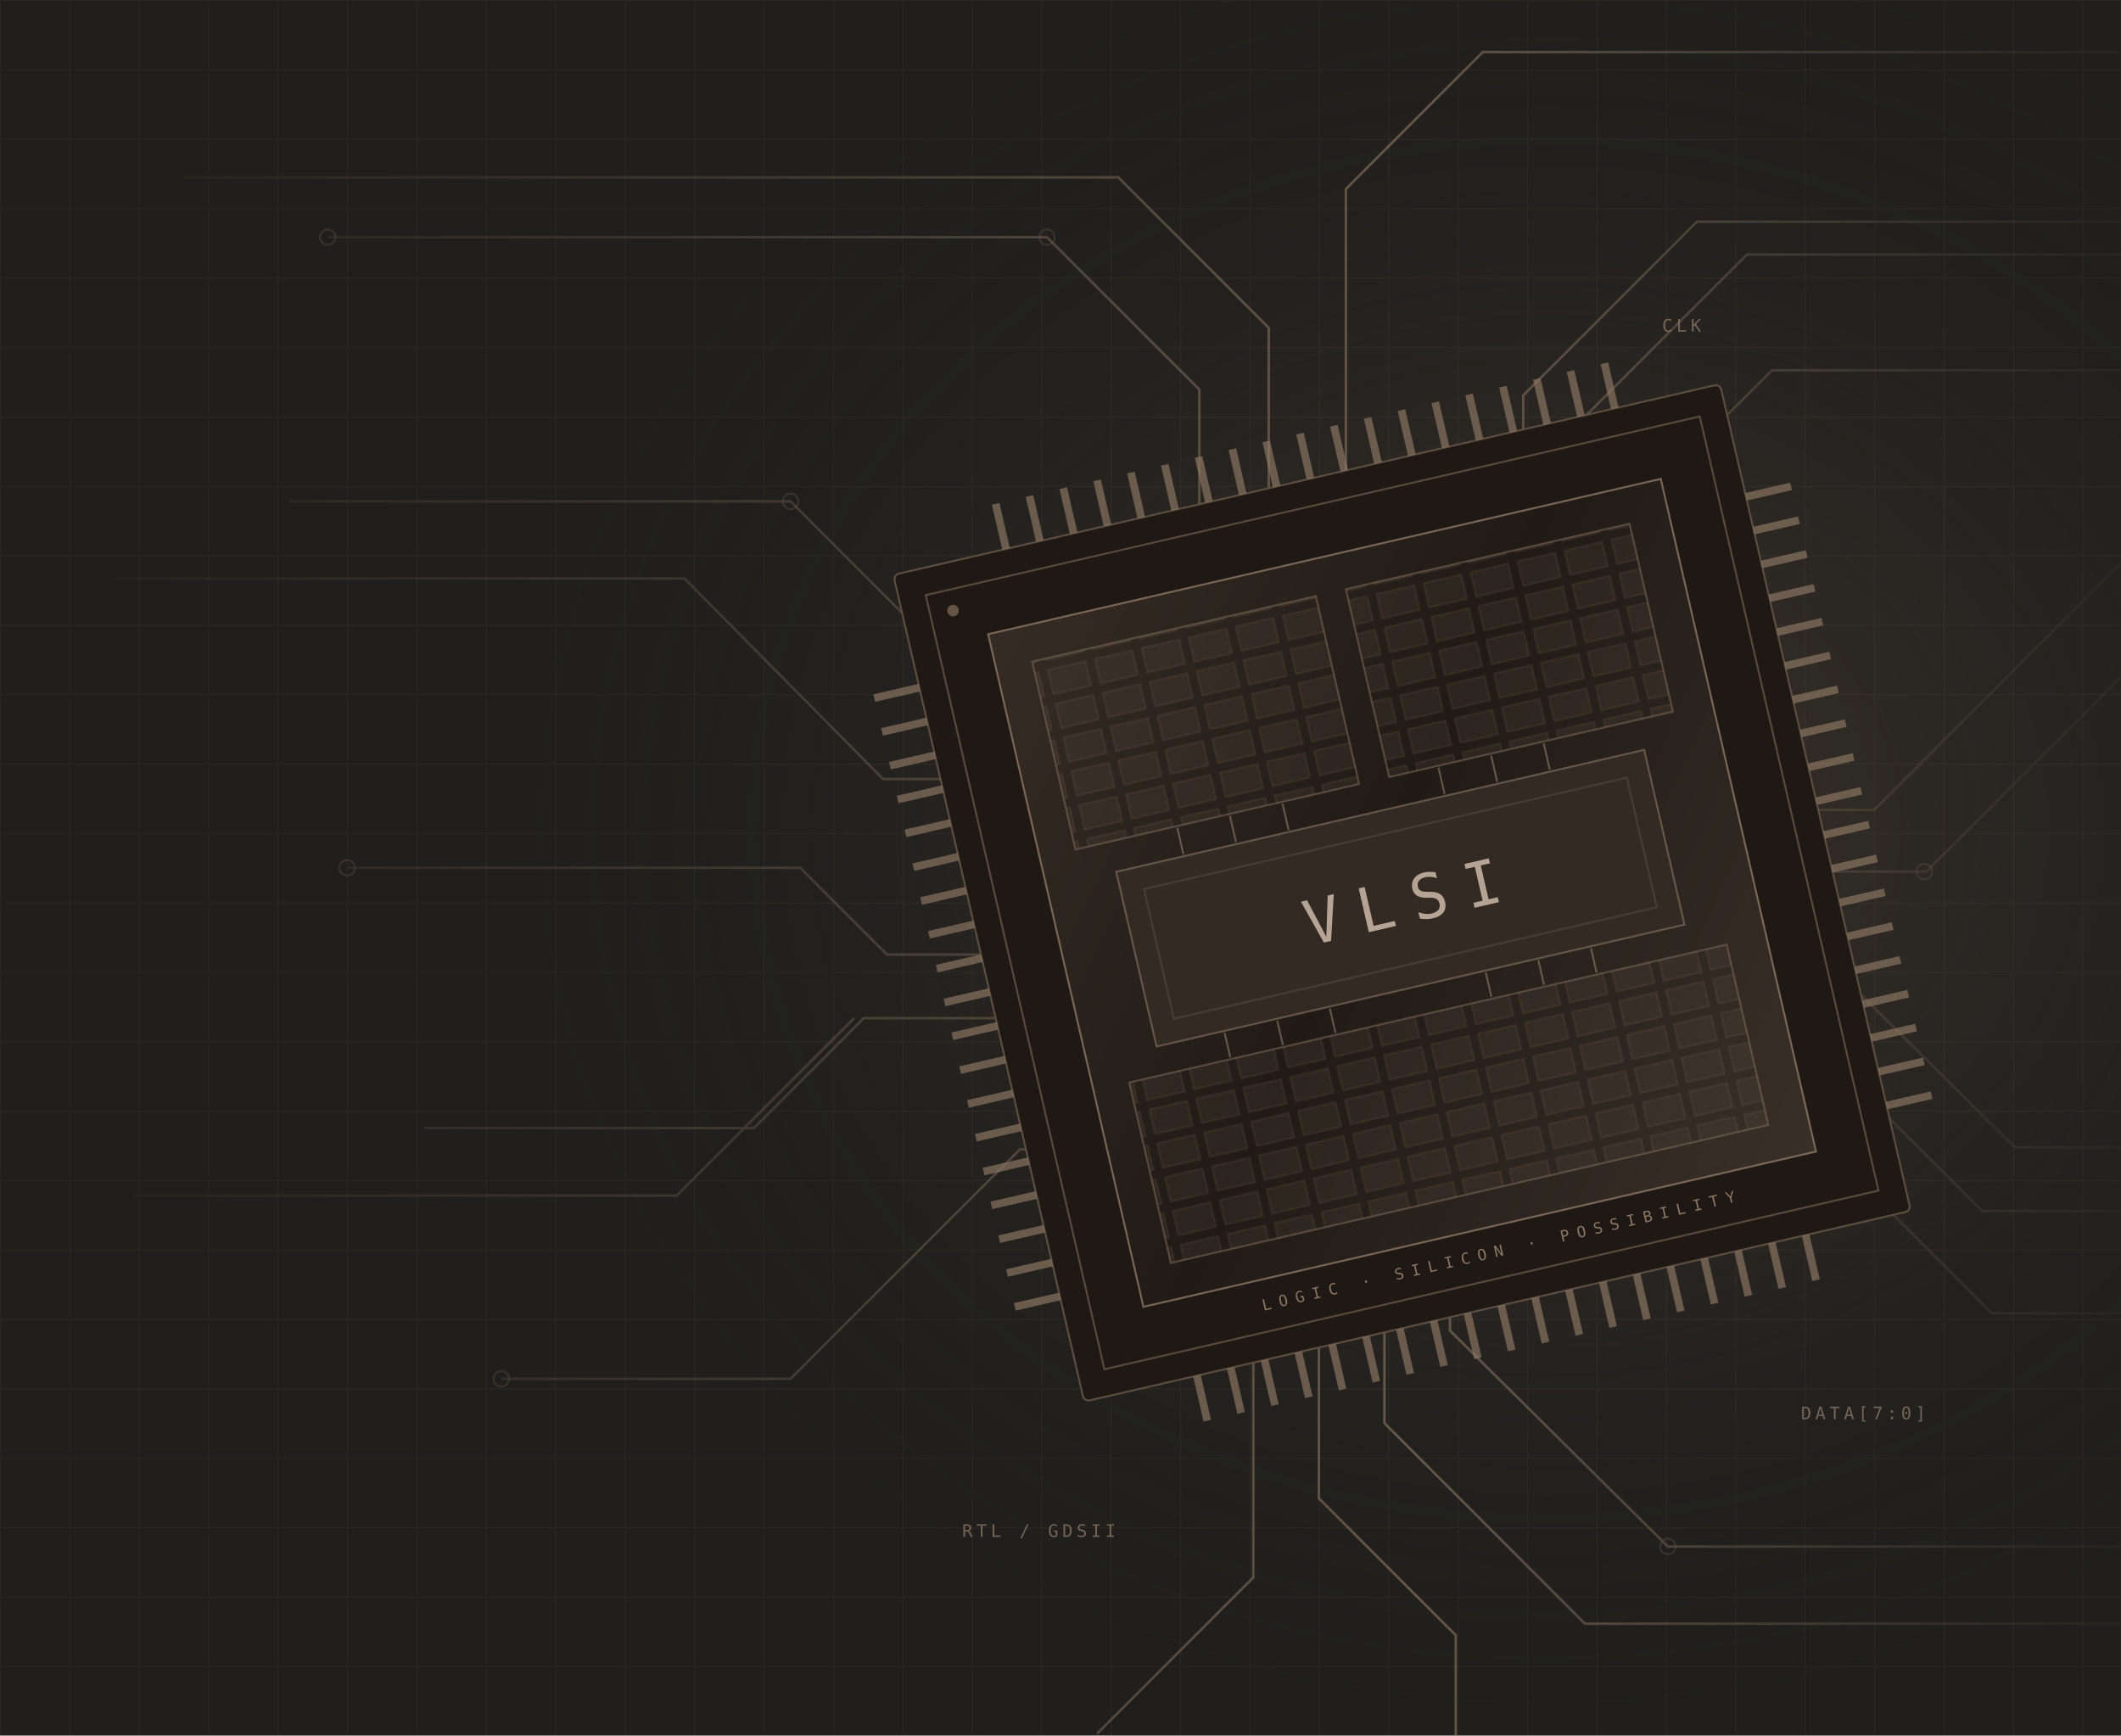
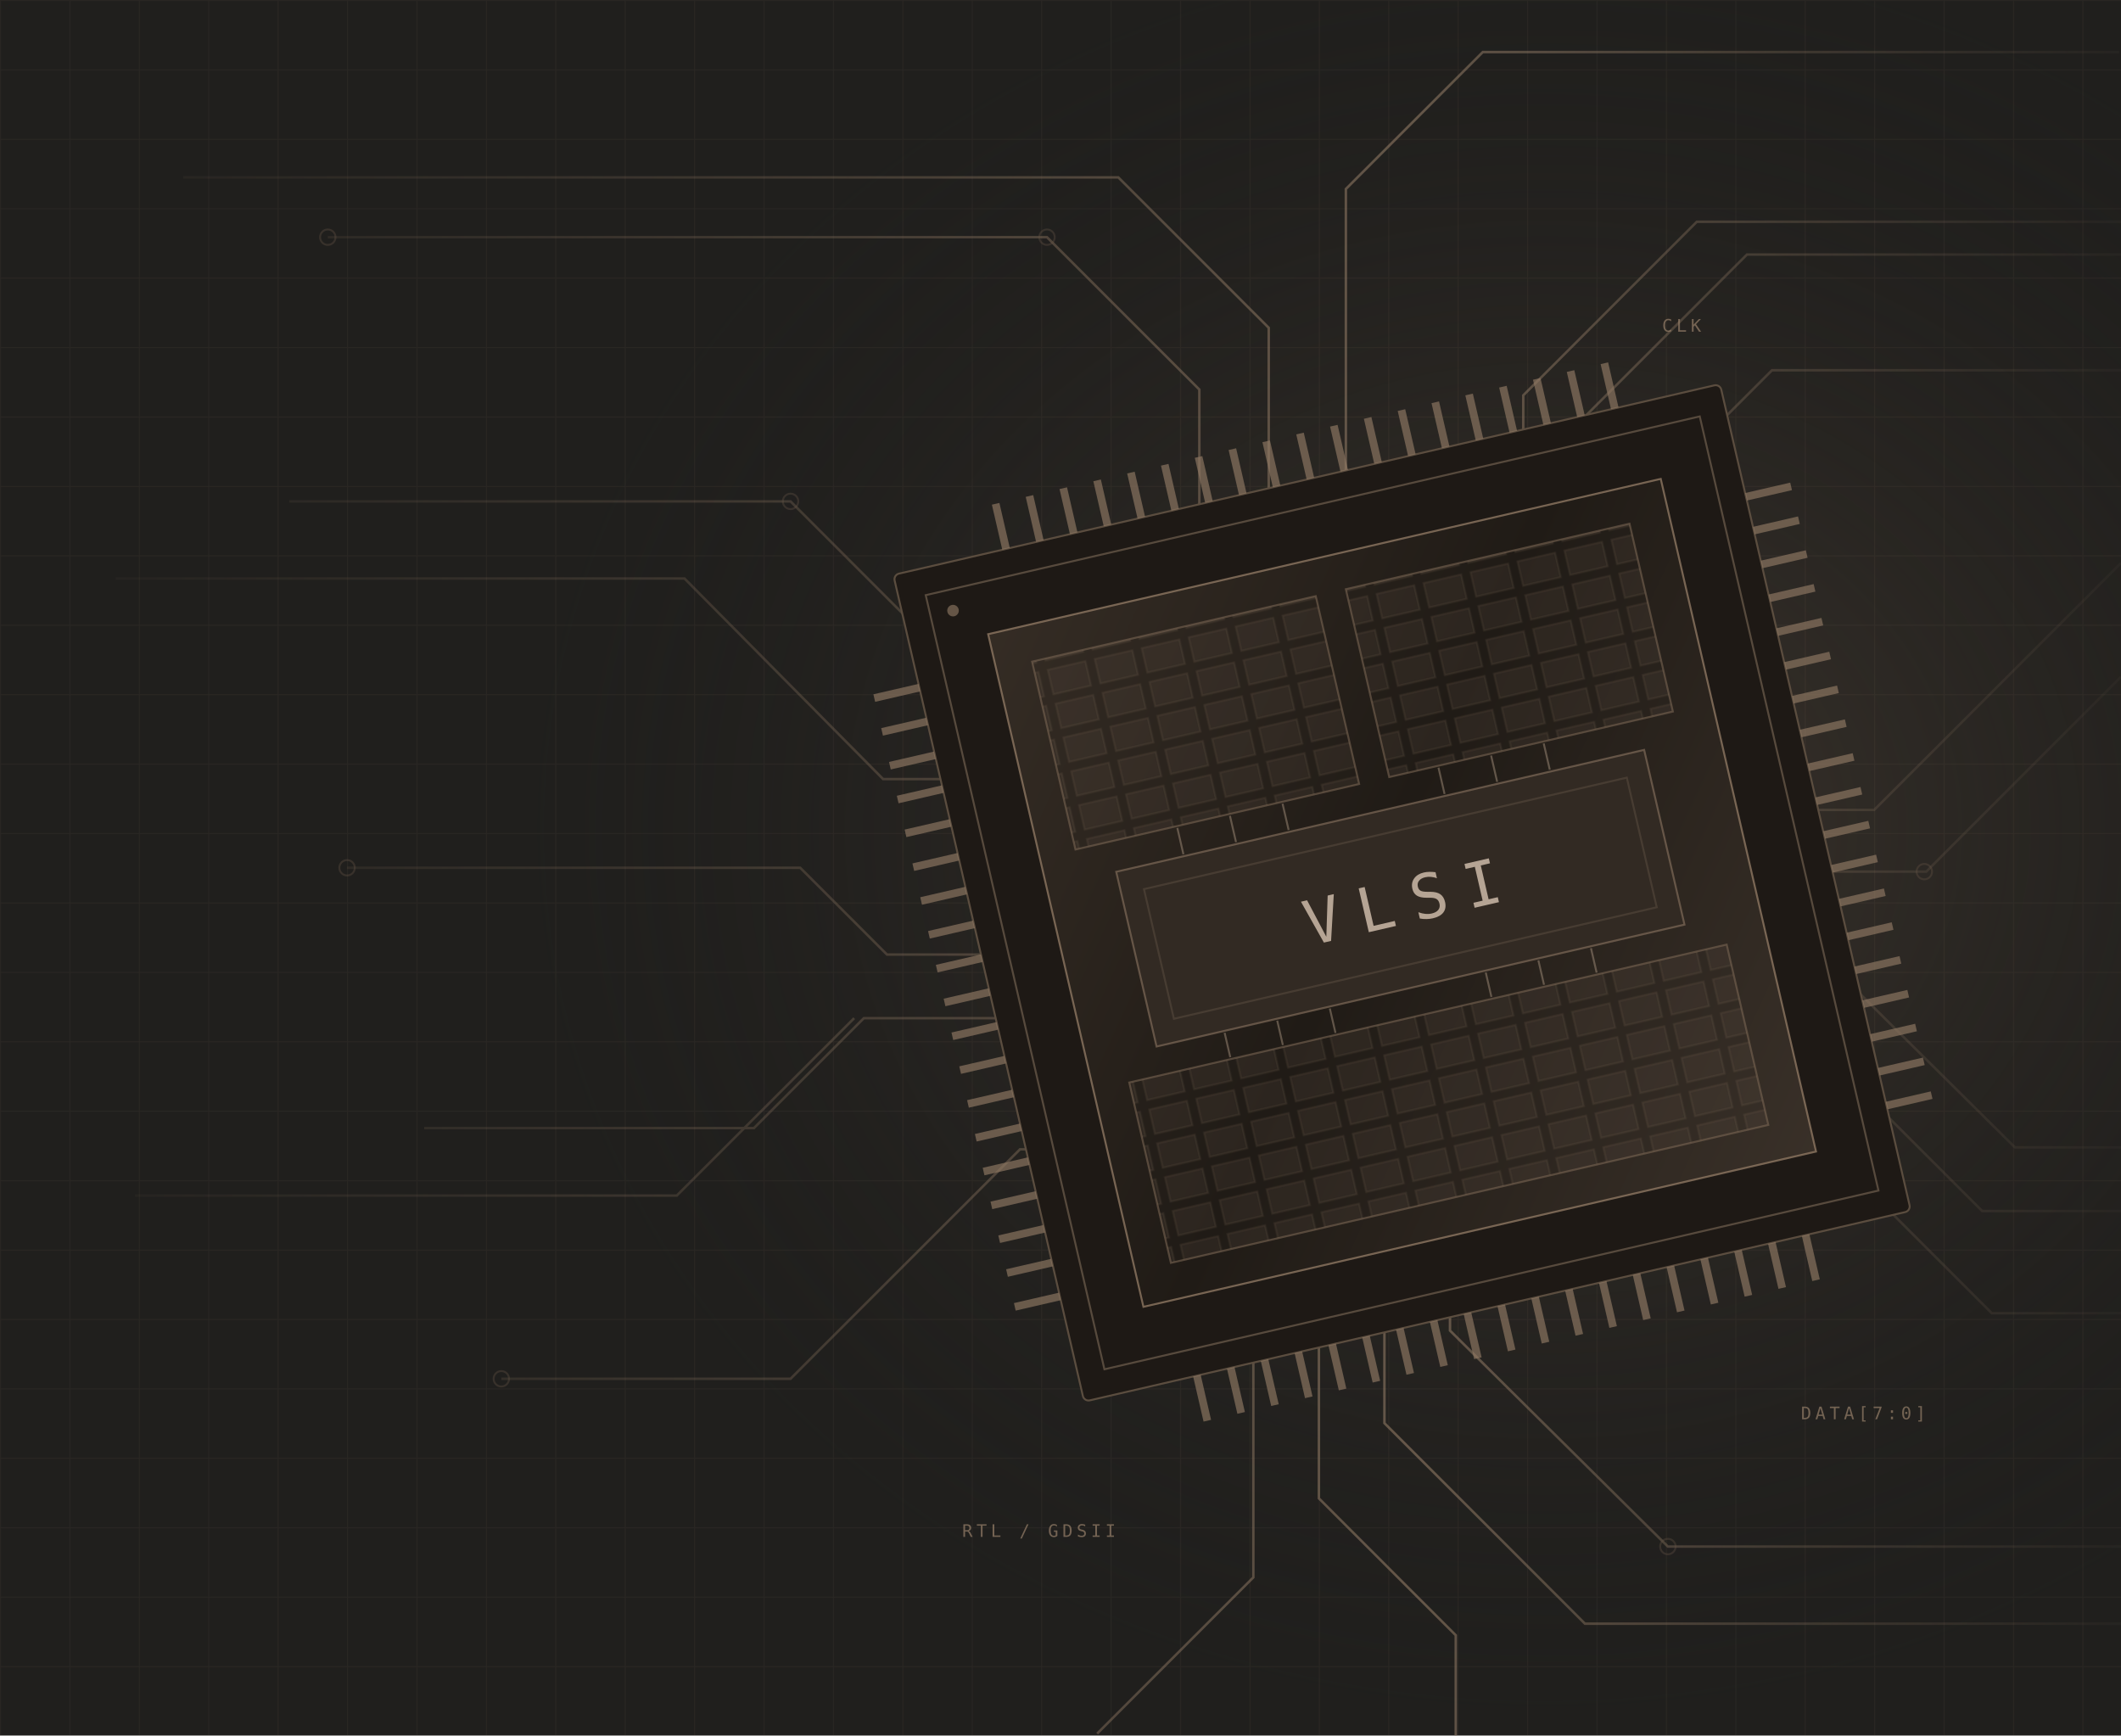
<svg xmlns="http://www.w3.org/2000/svg" width="1100" height="900" viewBox="0 0 1100 900" fill="none">
  <defs>
    <radialGradient id="ambient">
      <stop stop-color="#514438" stop-opacity=".62" />
      <stop offset="1" stop-color="#201f1d" stop-opacity="0" />
    </radialGradient>
    <linearGradient id="die" x1="450" y1="240" x2="940" y2="620" gradientUnits="userSpaceOnUse">
      <stop stop-color="#3e342b" />
      <stop offset=".55" stop-color="#201b16" />
      <stop offset="1" stop-color="#3a3129" />
    </linearGradient>
    <pattern id="grid" width="36" height="36" patternUnits="userSpaceOnUse">
      <path d="M36 0H0v36" stroke="#917a64" stroke-opacity=".085" />
    </pattern>
    <pattern id="cells" width="25" height="18" patternUnits="userSpaceOnUse">
      <rect x="2" y="2" width="20" height="13" fill="#635345" fill-opacity=".19" stroke="#98816b" stroke-opacity=".12" />
    </pattern>
    <linearGradient id="trace">
      <stop stop-color="#6d5b4b" stop-opacity=".08" />
      <stop offset=".65" stop-color="#927b65" stop-opacity=".6" />
      <stop offset="1" stop-color="#756352" stop-opacity=".08" />
    </linearGradient>
  </defs>
  <path fill="#201f1d" d="M0 0h1100v900H0z" />
  <ellipse cx="800" cy="430" rx="530" ry="470" fill="url(#ambient)" />
  <path fill="url(#grid)" d="M0 0h1100v900H0z" />
  <g stroke="url(#trace)" stroke-width="1.3">
    <path d="M150 260h260l88 88h90M60 300h295l103 104h130M180 450h235l45 45h128M220 585h171l57-57h140M70 620h281l92-92M260 715h150l119-119h59M790 345V205l90-90h220M818 345V220l88-88h194M846 345v-80l73-73h181M868 420h104l128-128M868 452h131l101-101M868 484h65l112 111h55M868 516h48l112 112h72M868 548h32l133 133h67M752 596v94l113 112h235M718 596v142l104 104h278M684 596v181l71 71v52M650 596v222l-81 81M622 344V202l-79-79H170M658 344V170l-78-78H95M698 344V98l71-71h330" />
  </g>
  <g stroke="#645445" stroke-opacity=".35">
    <circle cx="410" cy="260" r="4" />
    <circle cx="180" cy="450" r="4" />
    <circle cx="260" cy="715" r="4" />
    <circle cx="170" cy="123" r="4" />
    <circle cx="543" cy="123" r="4" />
    <circle cx="998" cy="452" r="4" />
    <circle cx="865" cy="802" r="4" />
  </g>
  <g transform="rotate(-13 733 475)">
    <rect x="510" y="242" width="440" height="440" rx="3" fill="#1e1915" stroke="#5b4d3f" />
    <rect x="524" y="256" width="412" height="412" stroke="#574a3d" />
    <rect x="551" y="283" width="358" height="358" fill="url(#die)" stroke="#8d7762" stroke-opacity=".8" />
    <g stroke="#917a64" stroke-opacity=".65" stroke-width="4">
      <path d="M570 242v-24m18 24v-24m18 24v-24m18 24v-24m18 24v-24m18 24v-24m18 24v-24m18 24v-24m18 24v-24m18 24v-24m18 24v-24m18 24v-24m18 24v-24m18 24v-24m18 24v-24m18 24v-24m18 24v-24m18 24v-24m18 24v-24M570 682v24m18-24v24m18-24v24m18-24v24m18-24v24m18-24v24m18-24v24m18-24v24m18-24v24m18-24v24m18-24v24m18-24v24m18-24v24m18-24v24m18-24v24m18-24v24m18-24v24m18-24v24m18-24v24M510 302h-24m24 18h-24m24 18h-24m24 18h-24m24 18h-24m24 18h-24m24 18h-24m24 18h-24m24 18h-24m24 18h-24m24 18h-24m24 18h-24m24 18h-24m24 18h-24m24 18h-24m24 18h-24m24 18h-24m24 18h-24m24 18h-24M950 302h24m-24 18h24m-24 18h24m-24 18h24m-24 18h24m-24 18h24m-24 18h24m-24 18h24m-24 18h24m-24 18h24m-24 18h24m-24 18h24m-24 18h24m-24 18h24m-24 18h24m-24 18h24m-24 18h24m-24 18h24m-24 18h24" />
    </g>
    <rect x="570" y="302" width="151" height="100" fill="url(#cells)" stroke="#786553" stroke-opacity=".6" />
    <rect x="737" y="302" width="151" height="100" fill="url(#cells)" stroke="#786553" stroke-opacity=".6" />
    <rect x="570" y="526" width="318" height="96" fill="url(#cells)" stroke="#786553" stroke-opacity=".6" />
    <rect x="588" y="418" width="281" height="93" fill="#322a23" stroke="#846f5c" stroke-opacity=".65" />
    <rect x="600" y="430" width="257" height="69" stroke="#897460" stroke-opacity=".25" />
    <g stroke="#a38e7a" stroke-opacity=".5">
      <path d="M624 403v14m28-14v14m28-14v14m83-14v14m28-14v14m28-14v14M624 512v13m28-13v13m28-13v13m83-13v13m28-13v13m28-13v13" />
    </g>
    <text x="729" y="478" text-anchor="middle" fill="#b5a494" font-family="monospace" font-size="32" letter-spacing="9">VLSI</text>
    <circle cx="536" cy="267" r="3" fill="#846f5c" fill-opacity=".7" />
-     <text x="737" y="657" text-anchor="middle" fill="#8c7662" font-family="monospace" font-size="8" letter-spacing="4">LOGIC · SILICON · POSSIBILITY</text>
  </g>
  <g fill="#97806a" font-family="monospace" font-size="9" letter-spacing="2" opacity=".7">
    <text x="862" y="172">CLK</text>
    <text x="934" y="736">DATA[7:0]</text>
    <text x="499" y="797">RTL / GDSII</text>
  </g>
</svg>
